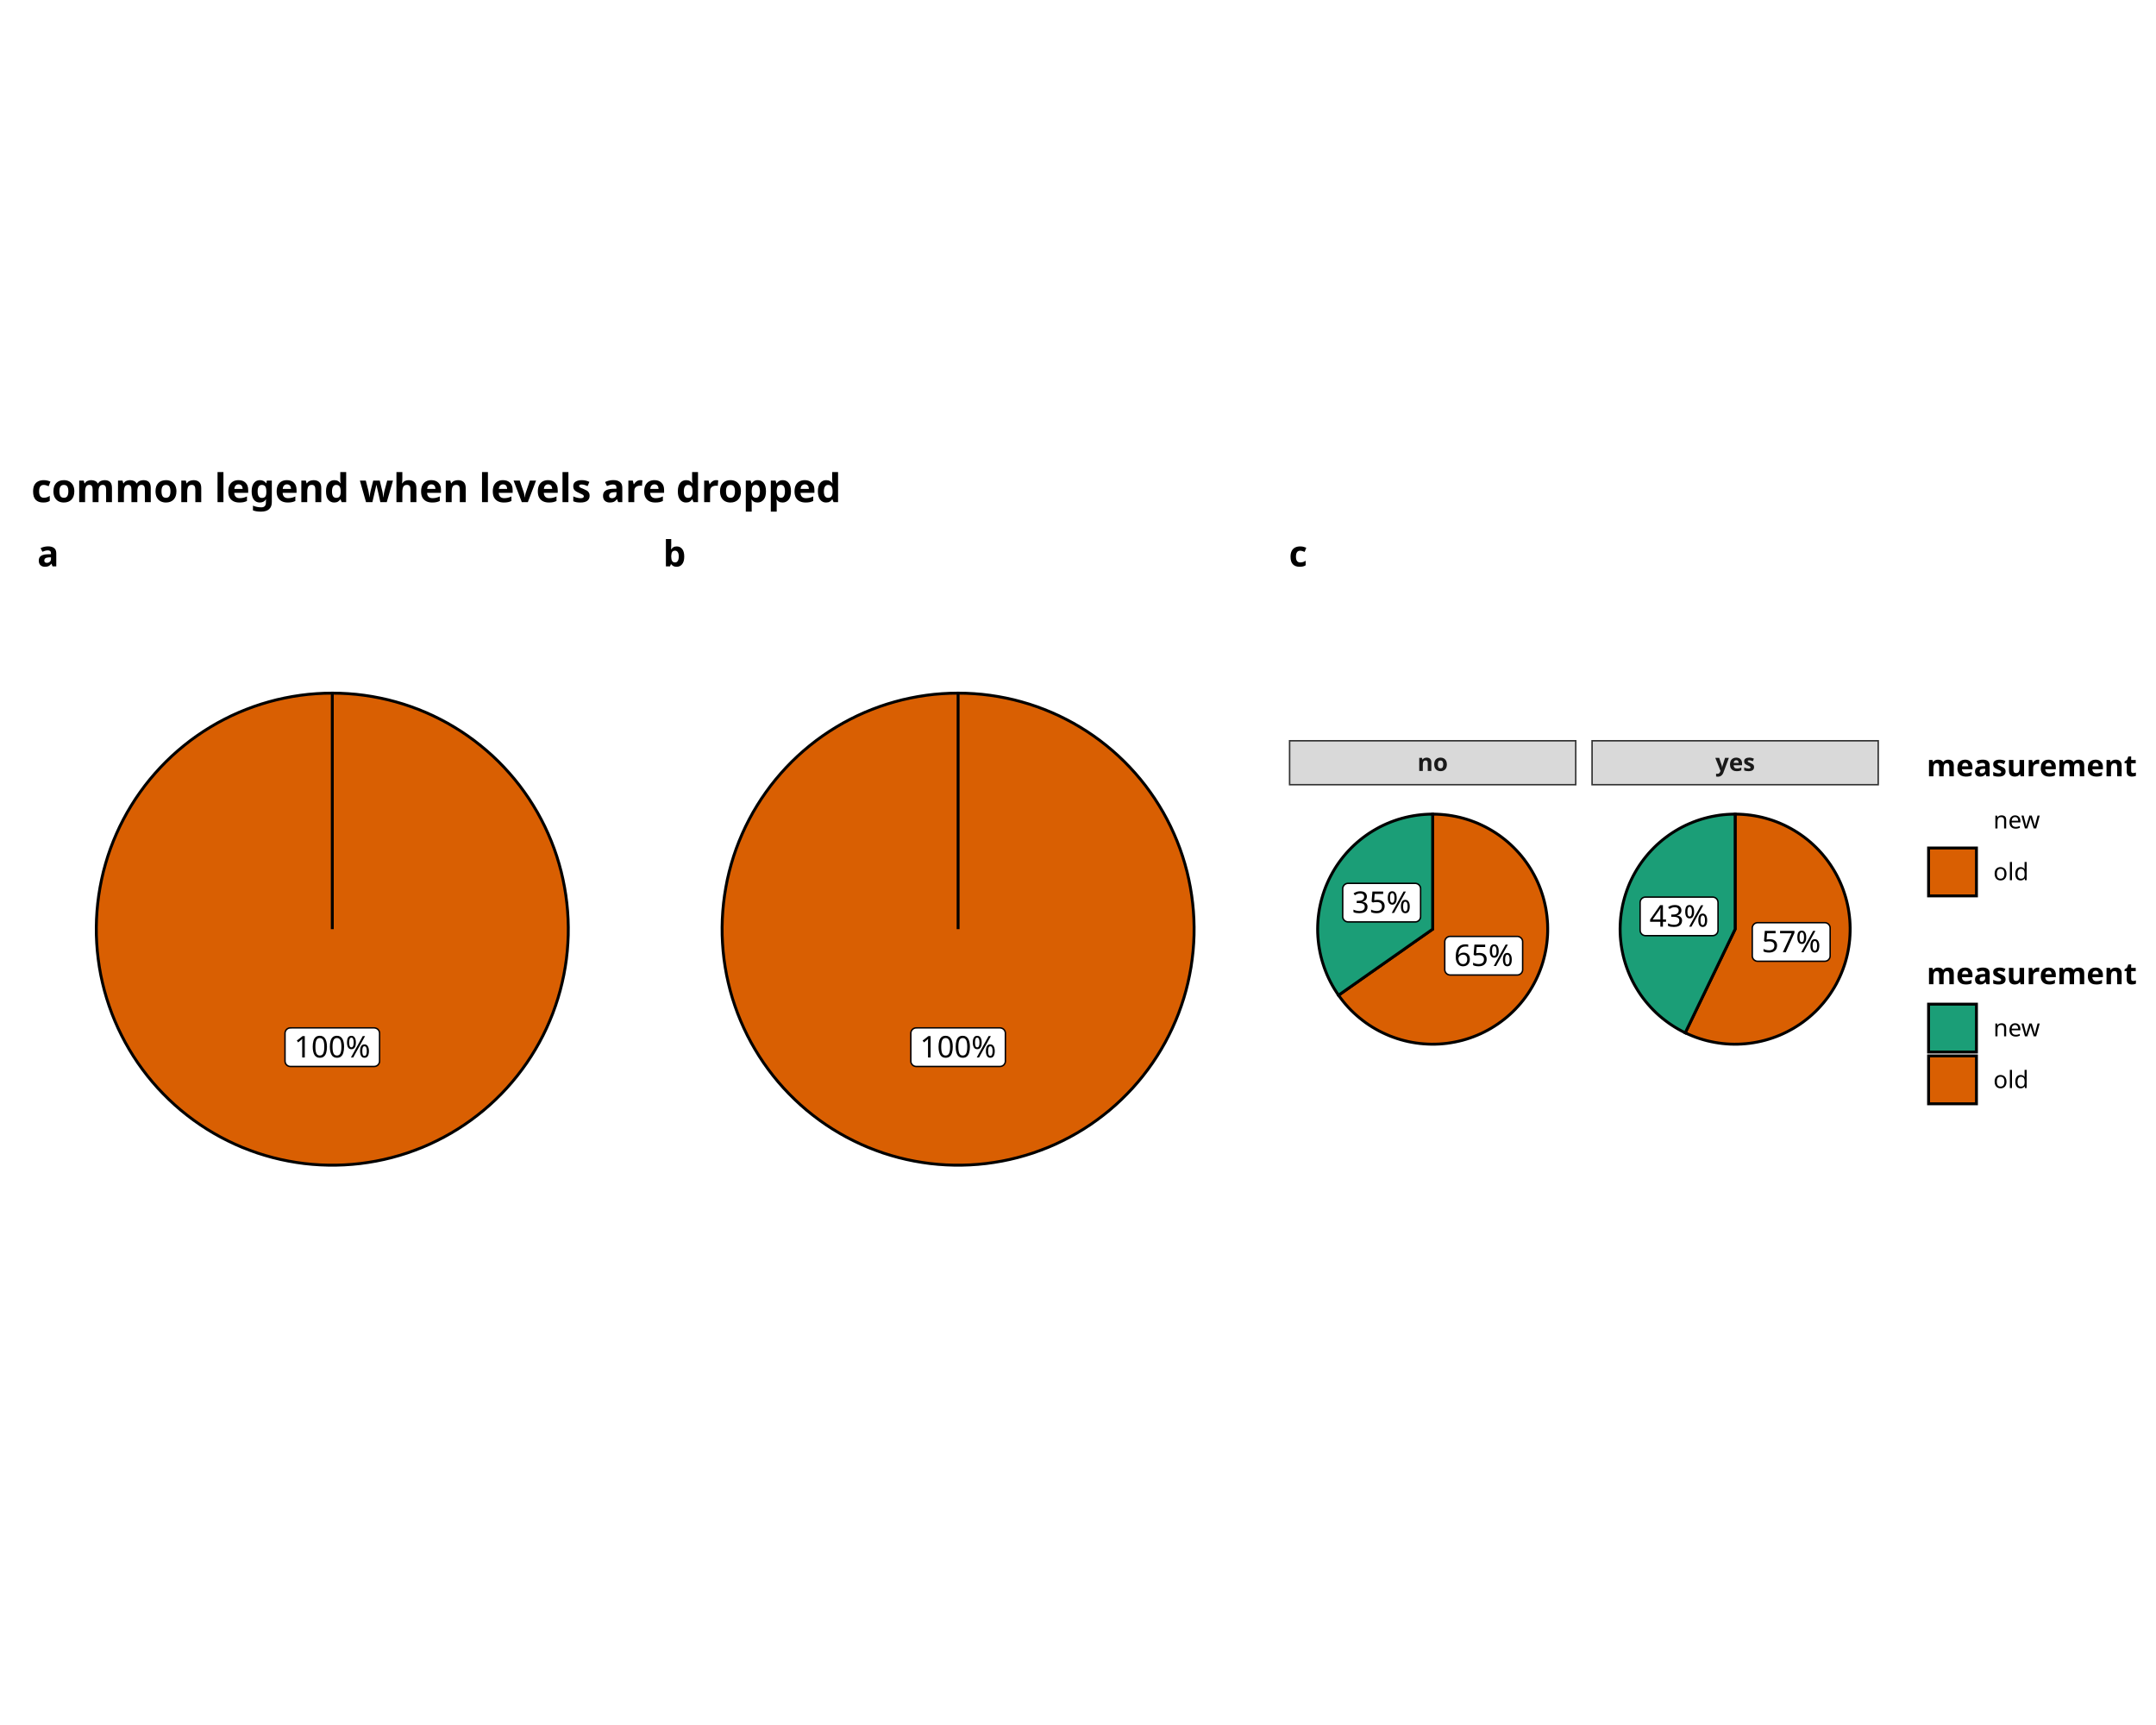
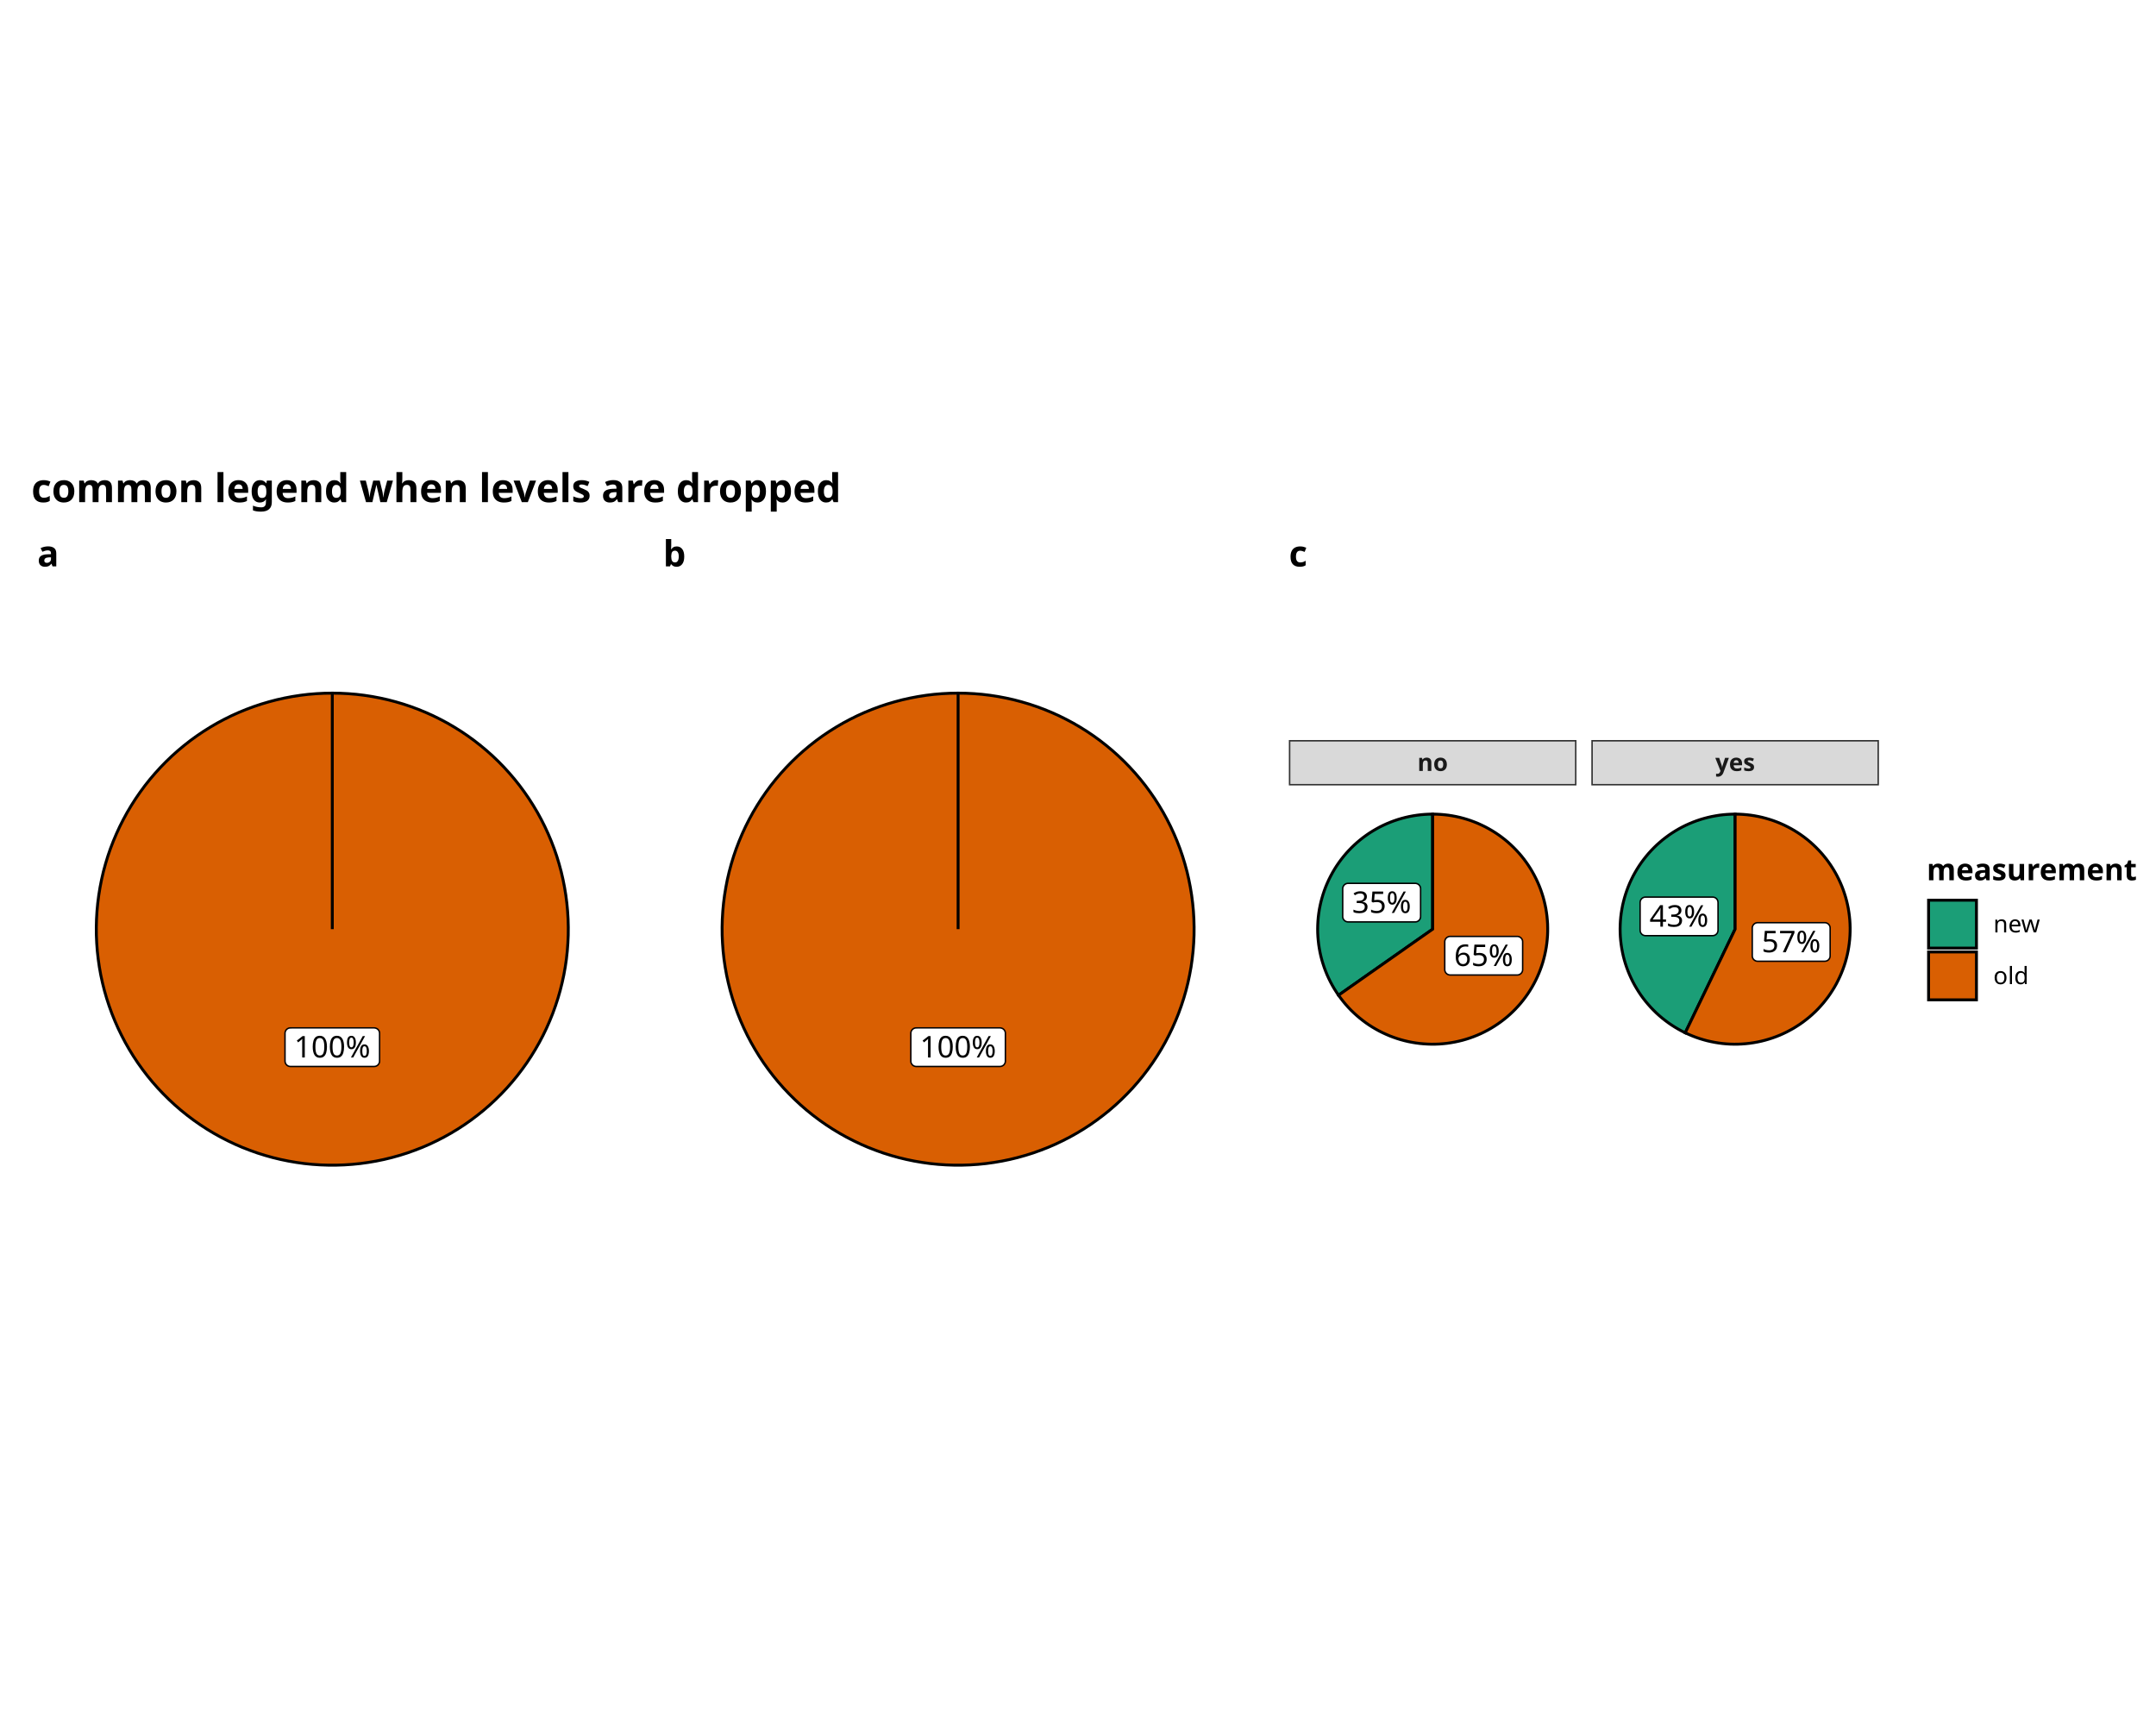
<svg xmlns="http://www.w3.org/2000/svg" class="svglite" data-engine-version="2.0" width="720.00pt" height="576.00pt" viewBox="0 0 720.00 576.00">
  <defs>
    <style type="text/css">
    .svglite line, .svglite polyline, .svglite polygon, .svglite path, .svglite rect, .svglite circle {
      fill: none;
      stroke: #000000;
      stroke-linecap: round;
      stroke-linejoin: round;
      stroke-miterlimit: 10.00;
    }
  </style>
  </defs>
  <rect width="100%" height="100%" style="stroke: none; fill: #FFFFFF;" />
  <defs>
    <clipPath id="cpMC4wMHw3MjAuMDB8MC4wMHw1NzYuMDA=">
      <rect x="0.00" y="0.00" width="720.00" height="576.00" />
    </clipPath>
  </defs>
  <g clip-path="url(#cpMC4wMHw3MjAuMDB8MC4wMHw1NzYuMDA=)">
</g>
  <defs>
    <clipPath id="cpMC4wMHw3MjAuMDB8MTUzLjExfDQyMi44OQ==">
      <rect x="0" y="153.11" width="720.00" height="269.78" />
    </clipPath>
  </defs>
  <g clip-path="url(#cpMC4wMHw3MjAuMDB8MTUzLjExfDQyMi44OQ==)">
    <rect x="0" y="153.11" width="720.00" height="269.78" style="stroke-width: 1.07; stroke: #FFFFFF; fill: #FFFFFF;" />
  </g>
  <g clip-path="url(#cpMC4wMHw3MjAuMDB8MC4wMHw1NzYuMDA=)">
</g>
  <defs>
    <clipPath id="cpMTIuNDV8NjI3LjQ3fDIxMS43NHw0MDguNzg=">
      <rect x="12.45" y="211.74" width="615.01" height="197.03" />
    </clipPath>
  </defs>
  <g clip-path="url(#cpMTIuNDV8NjI3LjQ3fDIxMS43NHw0MDguNzg=)">
</g>
  <g clip-path="url(#cpMC4wMHw3MjAuMDB8MC4wMHw1NzYuMDA=)">
</g>
  <defs>
    <clipPath id="cpNS40OHwyMTQuNDd8MTc1Ljg5fDQxNy40MQ==">
      <rect x="5.48" y="175.89" width="208.99" height="241.52" />
    </clipPath>
  </defs>
  <g clip-path="url(#cpNS40OHwyMTQuNDd8MTc1Ljg5fDQxNy40MQ==)">
    <rect x="5.48" y="175.89" width="208.99" height="241.52" style="stroke-width: 0.97; stroke: #FFFFFF; fill: #FFFFFF;" />
  </g>
  <g clip-path="url(#cpMC4wMHw3MjAuMDB8MC4wMHw1NzYuMDA=)">
</g>
  <defs>
    <clipPath id="cpMjE0LjQ3fDQyMy40NnwxNzUuODl8NDE3LjQx">
      <rect x="214.47" y="175.89" width="208.99" height="241.52" />
    </clipPath>
  </defs>
  <g clip-path="url(#cpMjE0LjQ3fDQyMy40NnwxNzUuODl8NDE3LjQx)">
    <rect x="214.47" y="175.89" width="208.99" height="241.52" style="stroke-width: 0.97; stroke: #FFFFFF; fill: #FFFFFF;" />
  </g>
  <g clip-path="url(#cpMC4wMHw3MjAuMDB8MC4wMHw1NzYuMDA=)">
</g>
  <defs>
    <clipPath id="cpNDIzLjQ2fDcxNC41MnwxNzUuODl8NDE3LjQx">
      <rect x="423.46" y="175.89" width="291.06" height="241.52" />
    </clipPath>
  </defs>
  <g clip-path="url(#cpNDIzLjQ2fDcxNC41MnwxNzUuODl8NDE3LjQx)">
    <rect x="423.46" y="175.89" width="291.06" height="241.52" style="stroke-width: 0.97; stroke: #FFFFFF; fill: #FFFFFF;" />
  </g>
  <g clip-path="url(#cpMC4wMHw3MjAuMDB8MC4wMHw1NzYuMDA=)">
</g>
  <defs>
    <clipPath id="cpMTIuNDV8MjA5LjQ5fDIxMS43NHw0MDguNzg=">
      <rect x="12.45" y="211.74" width="197.03" height="197.03" />
    </clipPath>
  </defs>
  <g clip-path="url(#cpMTIuNDV8MjA5LjQ5fDIxMS43NHw0MDguNzg=)">
    <rect x="12.45" y="211.74" width="197.03" height="197.03" style="stroke-width: 0.97; stroke: none; fill: #FFFFFF;" />
+     <polygon points="110.97,310.26 110.97,307.54 110.97,304.82 110.97,302.11 110.97,299.39 110.97,296.67 110.97,293.95 110.97,291.24 110.97,288.52 110.97,285.80 110.97,283.08 110.97,280.36 110.97,277.65 110.97,274.93 110.97,272.21 110.97,269.49 110.97,266.78 110.97,264.06 110.97,261.34 110.97,258.62 110.97,255.90 110.97,253.19 110.97,250.47 110.97,247.75 110.97,245.03 110.97,242.32 110.97,239.60 110.97,236.88 110.97,234.16 110.97,231.45 110.97,231.45 110.97,234.16 110.97,236.88 110.97,239.60 110.97,242.32 110.97,245.03 110.97,247.75 110.97,250.47 110.97,253.19 110.97,255.90 110.97,258.62 110.97,261.34 110.97,264.06 110.97,266.78 110.97,269.49 110.97,272.21 110.97,274.93 110.97,277.65 110.97,280.36 110.97,283.08 110.97,285.80 110.97,288.52 110.97,291.24 110.97,293.95 110.97,296.67 110.97,299.39 110.97,302.11 110.97,304.82 110.97,307.54 110.97,310.26 " style="stroke-width: 0.97; stroke-linecap: butt; stroke-linejoin: miter; fill: #1B9E77;" />
    <polygon points="110.97,310.26 110.97,307.54 110.97,304.82 110.97,302.11 110.97,299.39 110.97,296.67 110.97,293.95 110.97,291.24 110.97,288.52 110.97,285.80 110.97,283.08 110.97,280.36 110.97,277.65 110.97,274.93 110.97,272.21 110.97,269.49 110.97,266.78 110.97,264.06 110.97,261.34 110.97,258.62 110.97,255.90 110.97,253.19 110.97,250.47 110.97,247.75 110.97,245.03 110.97,242.32 110.97,239.60 110.97,236.88 110.97,234.16 110.97,231.45 108.29,231.49 105.62,231.63 102.95,231.85 100.30,232.17 97.65,232.58 95.02,233.08 92.41,233.66 89.82,234.34 87.25,235.10 84.71,235.95 82.21,236.88 79.73,237.90 77.29,239.00 74.89,240.19 72.53,241.45 70.22,242.80 67.95,244.22 65.73,245.72 63.57,247.29 61.46,248.94 59.40,250.66 57.41,252.44 55.48,254.29 53.61,256.21 51.81,258.19 50.07,260.23 48.41,262.32 46.82,264.48 45.30,266.68 43.86,268.94 42.49,271.24 41.21,273.59 40.00,275.98 38.88,278.41 37.84,280.87 36.88,283.37 36.01,285.90 35.23,288.46 34.53,291.05 33.93,293.65 33.41,296.28 32.98,298.92 32.64,301.58 32.39,304.24 32.23,306.91 32.16,309.59 32.18,312.27 32.30,314.94 32.50,317.61 32.80,320.27 33.18,322.92 33.65,325.55 34.22,328.17 34.87,330.77 35.61,333.34 36.44,335.88 37.35,338.40 38.35,340.88 39.43,343.33 40.60,345.74 41.84,348.11 43.17,350.44 44.57,352.72 46.05,354.95 47.60,357.12 49.23,359.25 50.93,361.32 52.70,363.33 54.54,365.27 56.44,367.16 58.40,368.98 60.42,370.73 62.51,372.41 64.64,374.02 66.84,375.56 69.08,377.02 71.37,378.40 73.71,379.71 76.09,380.93 78.51,382.08 80.96,383.14 83.46,384.11 85.98,385.01 88.53,385.81 91.11,386.53 93.71,387.16 96.33,387.70 98.97,388.15 101.62,388.52 104.29,388.79 106.96,388.97 109.63,389.06 112.31,389.06 114.98,388.97 117.65,388.79 120.32,388.52 122.97,388.15 125.61,387.70 128.23,387.16 130.83,386.53 133.41,385.81 135.96,385.01 138.48,384.11 140.98,383.14 143.43,382.08 145.85,380.93 148.23,379.71 150.57,378.40 152.86,377.02 155.10,375.56 157.30,374.02 159.43,372.41 161.52,370.73 163.54,368.98 165.50,367.16 167.41,365.27 169.24,363.33 171.01,361.32 172.71,359.25 174.34,357.12 175.89,354.95 177.37,352.72 178.77,350.44 180.10,348.11 181.35,345.74 182.51,343.33 183.59,340.88 184.59,338.40 185.50,335.88 186.33,333.34 187.07,330.77 187.72,328.17 188.29,325.55 188.76,322.92 189.15,320.27 189.44,317.61 189.64,314.94 189.76,312.27 189.78,309.59 189.71,306.91 189.55,304.24 189.30,301.58 188.96,298.92 188.53,296.28 188.01,293.65 187.41,291.05 186.71,288.46 185.93,285.90 185.06,283.37 184.10,280.87 183.06,278.41 181.94,275.98 180.73,273.59 179.45,271.24 178.08,268.94 176.64,266.68 175.12,264.48 173.53,262.32 171.87,260.23 170.13,258.19 168.33,256.21 166.46,254.29 164.53,252.44 162.54,250.66 160.48,248.94 158.37,247.29 156.21,245.72 153.99,244.22 151.72,242.80 149.41,241.45 147.05,240.19 144.65,239.00 142.21,237.90 139.73,236.88 137.23,235.95 134.69,235.10 132.12,234.34 129.53,233.66 126.92,233.08 124.29,232.58 121.64,232.17 118.99,231.85 116.32,231.63 113.65,231.49 110.97,231.45 110.97,234.16 110.97,236.88 110.97,239.60 110.97,242.32 110.97,245.03 110.97,247.75 110.97,250.47 110.97,253.19 110.97,255.90 110.97,258.62 110.97,261.34 110.97,264.06 110.97,266.78 110.97,269.49 110.97,272.21 110.97,274.93 110.97,277.65 110.97,280.36 110.97,283.08 110.97,285.80 110.97,288.52 110.97,291.24 110.97,293.95 110.97,296.67 110.97,299.39 110.97,302.11 110.97,304.82 110.97,307.54 110.97,310.26 " style="stroke-width: 0.97; stroke-linecap: butt; stroke-linejoin: miter; fill: #D95F02;" />
    <polygon points="96.98,356.11 124.96,356.11 124.89,356.11 125.18,356.09 125.46,356.04 125.73,355.93 125.98,355.79 126.21,355.61 126.40,355.39 126.55,355.14 126.67,354.88 126.74,354.60 126.76,354.31 126.76,354.31 126.76,345.02 126.76,345.02 126.74,344.74 126.67,344.45 126.55,344.19 126.40,343.94 126.21,343.73 125.98,343.54 125.73,343.40 125.46,343.30 125.18,343.24 124.96,343.22 96.98,343.22 97.20,343.24 96.91,343.23 96.62,343.26 96.34,343.34 96.08,343.47 95.84,343.63 95.63,343.83 95.46,344.06 95.33,344.32 95.23,344.59 95.19,344.88 95.18,345.02 95.18,354.31 95.19,354.16 95.19,354.45 95.23,354.74 95.33,355.01 95.46,355.27 95.63,355.50 95.84,355.70 96.08,355.87 96.34,355.99 96.62,356.07 96.91,356.11 " style="stroke-width: 0.48; fill: #FFFFFF;" />
    <text x="110.97" y="353.11" text-anchor="middle" style="font-size: 10.00px; font-family: sans;" textLength="25.58px" lengthAdjust="spacingAndGlyphs">100%</text>
  </g>
  <g clip-path="url(#cpMC4wMHw3MjAuMDB8MC4wMHw1NzYuMDA=)">
    <text x="12.45" y="189.13" style="font-size: 12.00px; font-weight: bold; font-family: sans;" textLength="6.67px" lengthAdjust="spacingAndGlyphs">a</text>
  </g>
  <defs>
    <clipPath id="cpMjIxLjQ0fDQxOC40OHwyMTEuNzR8NDA4Ljc4">
      <rect x="221.44" y="211.74" width="197.03" height="197.03" />
    </clipPath>
  </defs>
  <g clip-path="url(#cpMjIxLjQ0fDQxOC40OHwyMTEuNzR8NDA4Ljc4)">
    <rect x="221.44" y="211.74" width="197.03" height="197.03" style="stroke-width: 0.97; stroke: none; fill: #FFFFFF;" />
+     <polygon points="319.96,310.26 319.96,307.54 319.96,304.82 319.96,302.11 319.96,299.39 319.96,296.67 319.96,293.95 319.96,291.24 319.96,288.52 319.96,285.80 319.96,283.08 319.96,280.36 319.96,277.65 319.96,274.93 319.96,272.21 319.96,269.49 319.96,266.78 319.96,264.06 319.96,261.34 319.96,258.62 319.96,255.90 319.96,253.19 319.96,250.47 319.96,247.75 319.96,245.03 319.96,242.32 319.96,239.60 319.96,236.88 319.96,234.16 319.96,231.45 319.96,231.45 319.96,234.16 319.96,236.88 319.96,239.60 319.96,242.32 319.96,245.03 319.96,247.75 319.96,250.47 319.96,253.19 319.96,255.90 319.96,258.62 319.96,261.34 319.96,264.06 319.96,266.78 319.96,269.49 319.96,272.21 319.96,274.93 319.96,277.65 319.96,280.36 319.96,283.08 319.96,285.80 319.96,288.52 319.96,291.24 319.96,293.95 319.96,296.67 319.96,299.39 319.96,302.11 319.96,304.82 319.96,307.54 319.96,310.26 " style="stroke-width: 0.97; stroke-linecap: butt; stroke-linejoin: miter; fill: #1B9E77;" />
    <polygon points="319.96,310.26 319.96,307.54 319.96,304.82 319.96,302.11 319.96,299.39 319.96,296.67 319.96,293.95 319.96,291.24 319.96,288.52 319.96,285.80 319.96,283.08 319.96,280.36 319.96,277.65 319.96,274.93 319.96,272.21 319.96,269.49 319.96,266.78 319.96,264.06 319.96,261.34 319.96,258.62 319.96,255.90 319.96,253.19 319.96,250.47 319.96,247.75 319.96,245.03 319.96,242.32 319.96,239.60 319.96,236.88 319.96,234.16 319.96,231.45 317.28,231.49 314.61,231.63 311.94,231.85 309.29,232.17 306.64,232.58 304.01,233.08 301.40,233.66 298.81,234.34 296.24,235.10 293.70,235.95 291.20,236.88 288.72,237.90 286.28,239.00 283.88,240.19 281.52,241.45 279.21,242.80 276.94,244.22 274.72,245.72 272.56,247.29 270.45,248.94 268.39,250.66 266.40,252.44 264.47,254.29 262.60,256.21 260.80,258.19 259.06,260.23 257.40,262.32 255.81,264.48 254.29,266.68 252.85,268.94 251.48,271.24 250.20,273.59 248.99,275.98 247.87,278.41 246.83,280.87 245.87,283.37 245.00,285.90 244.22,288.46 243.52,291.05 242.91,293.65 242.40,296.28 241.97,298.92 241.63,301.58 241.38,304.24 241.22,306.91 241.15,309.59 241.17,312.27 241.29,314.94 241.49,317.61 241.78,320.27 242.17,322.92 242.64,325.55 243.21,328.17 243.86,330.77 244.60,333.34 245.43,335.88 246.34,338.40 247.34,340.88 248.42,343.33 249.58,345.74 250.83,348.11 252.16,350.44 253.56,352.72 255.04,354.95 256.59,357.12 258.22,359.25 259.92,361.32 261.69,363.33 263.52,365.27 265.43,367.16 267.39,368.98 269.41,370.73 271.50,372.41 273.63,374.02 275.83,375.56 278.07,377.02 280.36,378.40 282.70,379.71 285.08,380.93 287.50,382.08 289.95,383.14 292.45,384.11 294.97,385.01 297.52,385.81 300.10,386.53 302.70,387.16 305.32,387.70 307.96,388.15 310.61,388.52 313.28,388.79 315.95,388.97 318.62,389.06 321.30,389.06 323.97,388.97 326.64,388.79 329.31,388.52 331.96,388.15 334.60,387.70 337.22,387.16 339.82,386.53 342.40,385.81 344.95,385.01 347.47,384.11 349.97,383.14 352.42,382.08 354.84,380.93 357.22,379.71 359.56,378.40 361.85,377.02 364.09,375.56 366.28,374.02 368.42,372.41 370.51,370.73 372.53,368.98 374.49,367.16 376.39,365.27 378.23,363.33 380.00,361.32 381.70,359.25 383.33,357.12 384.88,354.95 386.36,352.72 387.76,350.44 389.09,348.11 390.33,345.74 391.50,343.33 392.58,340.88 393.58,338.40 394.49,335.88 395.32,333.34 396.06,330.77 396.71,328.17 397.27,325.55 397.75,322.92 398.13,320.27 398.43,317.61 398.63,314.94 398.75,312.27 398.77,309.59 398.70,306.91 398.54,304.24 398.29,301.58 397.95,298.92 397.52,296.28 397.00,293.65 396.40,291.05 395.70,288.46 394.92,285.90 394.05,283.37 393.09,280.87 392.05,278.41 390.93,275.98 389.72,273.59 388.44,271.24 387.07,268.94 385.63,266.68 384.11,264.48 382.52,262.32 380.86,260.23 379.12,258.19 377.32,256.21 375.45,254.29 373.52,252.44 371.53,250.66 369.47,248.94 367.36,247.29 365.20,245.72 362.98,244.22 360.71,242.80 358.40,241.45 356.04,240.19 353.64,239.00 351.20,237.90 348.72,236.88 346.22,235.95 343.68,235.10 341.11,234.34 338.52,233.66 335.91,233.08 333.28,232.58 330.63,232.17 327.98,231.85 325.31,231.63 322.64,231.49 319.96,231.45 319.96,234.16 319.96,236.88 319.96,239.60 319.96,242.32 319.96,245.03 319.96,247.75 319.96,250.47 319.96,253.19 319.96,255.90 319.96,258.62 319.96,261.34 319.96,264.06 319.96,266.78 319.96,269.49 319.96,272.21 319.96,274.93 319.96,277.65 319.96,280.36 319.96,283.08 319.96,285.80 319.96,288.52 319.96,291.24 319.96,293.95 319.96,296.67 319.96,299.39 319.96,302.11 319.96,304.82 319.96,307.54 319.96,310.26 " style="stroke-width: 0.97; stroke-linecap: butt; stroke-linejoin: miter; fill: #D95F02;" />
    <polygon points="305.97,356.11 333.95,356.11 333.88,356.11 334.17,356.09 334.45,356.04 334.72,355.93 334.97,355.79 335.20,355.61 335.39,355.39 335.54,355.14 335.66,354.88 335.73,354.60 335.75,354.31 335.75,354.31 335.75,345.02 335.75,345.02 335.73,344.74 335.66,344.45 335.54,344.19 335.39,343.94 335.20,343.73 334.97,343.54 334.72,343.40 334.45,343.30 334.17,343.24 333.95,343.22 305.97,343.22 306.19,343.24 305.90,343.23 305.61,343.26 305.33,343.34 305.07,343.47 304.83,343.63 304.62,343.83 304.45,344.06 304.31,344.32 304.22,344.59 304.18,344.88 304.17,345.02 304.17,354.31 304.18,354.16 304.18,354.45 304.22,354.74 304.31,355.01 304.45,355.27 304.62,355.50 304.83,355.70 305.07,355.87 305.33,355.99 305.61,356.07 305.90,356.11 " style="stroke-width: 0.48; fill: #FFFFFF;" />
    <text x="319.96" y="353.11" text-anchor="middle" style="font-size: 10.00px; font-family: sans;" textLength="25.58px" lengthAdjust="spacingAndGlyphs">100%</text>
  </g>
  <g clip-path="url(#cpMC4wMHw3MjAuMDB8MC4wMHw1NzYuMDA=)">
    <text x="221.44" y="189.13" style="font-size: 12.00px; font-weight: bold; font-family: sans;" textLength="6.67px" lengthAdjust="spacingAndGlyphs">b</text>
  </g>
  <defs>
    <clipPath id="cpNDMwLjQzfDUyNi40NnwyNjIuMjV8MzU4LjI3">
      <rect x="430.43" y="262.25" width="96.03" height="96.03" />
    </clipPath>
  </defs>
  <g clip-path="url(#cpNDMwLjQzfDUyNi40NnwyNjIuMjV8MzU4LjI3)">
    <rect x="430.43" y="262.25" width="96.03" height="96.03" style="stroke-width: 0.97; stroke: none; fill: #FFFFFF;" />
+     <polygon points="478.44,310.26 478.44,308.93 478.44,307.61 478.44,306.29 478.44,304.96 478.44,303.64 478.44,302.31 478.44,300.99 478.44,299.66 478.44,298.34 478.44,297.01 478.44,295.69 478.44,294.37 478.44,293.04 478.44,291.72 478.44,290.39 478.44,289.07 478.44,287.74 478.44,286.42 478.44,285.09 478.44,283.77 478.44,282.44 478.44,281.12 478.44,279.80 478.44,278.47 478.44,277.15 478.44,275.82 478.44,274.50 478.44,273.17 478.44,271.85 477.14,271.87 475.83,271.94 474.52,272.05 473.22,272.21 471.93,272.41 470.64,272.65 469.36,272.94 468.10,273.27 466.84,273.64 465.60,274.06 464.37,274.52 463.16,275.02 461.97,275.56 460.79,276.14 459.64,276.77 458.51,277.43 457.40,278.12 456.32,278.86 455.26,279.63 454.23,280.44 453.23,281.28 452.26,282.16 451.31,283.07 450.40,284.01 449.52,284.98 448.68,285.98 447.87,287.01 447.09,288.07 446.35,289.15 445.65,290.26 444.99,291.39 444.37,292.54 443.78,293.71 443.24,294.90 442.73,296.11 442.27,297.34 441.85,298.58 441.48,299.83 441.14,301.10 440.85,302.38 440.60,303.66 440.40,304.96 440.24,306.26 440.13,307.56 440.06,308.87 440.03,310.18 440.05,311.49 440.12,312.80 440.23,314.10 440.38,315.40 440.58,316.70 440.82,317.99 441.10,319.26 441.43,320.53 441.81,321.79 442.22,323.03 442.68,324.26 443.17,325.47 443.71,326.66 444.29,327.84 444.91,328.99 445.57,330.13 446.27,331.23 447.00,332.32 448.09,331.56 449.17,330.80 450.25,330.04 451.34,329.28 452.42,328.52 453.51,327.76 454.59,326.99 455.68,326.23 456.76,325.47 457.84,324.71 458.93,323.95 460.01,323.19 461.10,322.43 462.18,321.67 463.27,320.91 464.35,320.15 465.43,319.39 466.52,318.63 467.60,317.87 468.69,317.11 469.77,316.34 470.85,315.58 471.94,314.82 473.02,314.06 474.11,313.30 475.19,312.54 476.28,311.78 477.36,311.02 478.44,310.26 " style="stroke-width: 0.97; stroke-linecap: butt; stroke-linejoin: miter; fill: #1B9E77;" />
    <polygon points="478.44,310.26 477.36,311.02 476.28,311.78 475.19,312.54 474.11,313.30 473.02,314.06 471.94,314.82 470.85,315.58 469.77,316.34 468.69,317.11 467.60,317.87 466.52,318.63 465.43,319.39 464.35,320.15 463.27,320.91 462.18,321.67 461.10,322.43 460.01,323.19 458.93,323.95 457.84,324.71 456.76,325.47 455.68,326.23 454.59,326.99 453.51,327.76 452.42,328.52 451.34,329.28 450.25,330.04 449.17,330.80 448.09,331.56 447.00,332.32 447.77,333.37 448.57,334.40 449.40,335.40 450.27,336.37 451.17,337.31 452.10,338.21 453.07,339.09 454.06,339.93 455.08,340.74 456.12,341.52 457.20,342.26 458.29,342.96 459.41,343.62 460.55,344.25 461.71,344.83 462.90,345.38 464.09,345.89 465.31,346.35 466.54,346.78 467.78,347.16 469.04,347.50 470.31,347.80 471.58,348.05 472.87,348.26 474.16,348.43 475.46,348.55 476.76,348.63 478.06,348.67 479.36,348.66 480.66,348.61 481.96,348.51 483.25,348.37 484.54,348.18 485.82,347.95 487.09,347.68 488.36,347.37 489.61,347.01 490.85,346.61 492.07,346.17 493.28,345.69 494.47,345.17 495.65,344.60 496.80,344.00 497.93,343.36 499.04,342.68 500.13,341.96 501.19,341.21 502.23,340.42 503.24,339.60 504.22,338.74 505.17,337.85 506.09,336.93 506.97,335.98 507.83,335.00 508.65,333.99 509.44,332.95 510.19,331.89 510.90,330.80 511.58,329.69 512.22,328.55 512.82,327.40 513.38,326.22 513.90,325.03 514.38,323.82 514.82,322.60 515.22,321.36 515.57,320.10 515.88,318.84 516.15,317.57 516.38,316.29 516.56,315.00 516.70,313.70 516.80,312.40 516.85,311.10 516.85,309.80 516.82,308.50 516.73,307.20 516.61,305.91 516.44,304.62 516.23,303.33 515.97,302.06 515.67,300.79 515.33,299.53 514.94,298.29 514.52,297.06 514.05,295.85 513.54,294.65 512.99,293.47 512.40,292.31 511.77,291.17 511.11,290.05 510.40,288.95 509.66,287.88 508.89,286.84 508.08,285.82 507.23,284.83 506.35,283.87 505.44,282.94 504.50,282.04 503.53,281.17 502.53,280.34 501.50,279.54 500.45,278.78 499.37,278.05 498.27,277.36 497.14,276.71 495.99,276.09 494.82,275.52 493.64,274.98 492.43,274.49 491.21,274.03 489.98,273.62 488.73,273.25 487.47,272.92 486.20,272.64 484.92,272.40 483.64,272.20 482.34,272.05 481.05,271.94 479.75,271.87 478.44,271.85 478.44,273.17 478.44,274.50 478.44,275.82 478.44,277.15 478.44,278.47 478.44,279.80 478.44,281.12 478.44,282.44 478.44,283.77 478.44,285.09 478.44,286.42 478.44,287.74 478.44,289.07 478.44,290.39 478.44,291.72 478.44,293.04 478.44,294.37 478.44,295.69 478.44,297.01 478.44,298.34 478.44,299.66 478.44,300.99 478.44,302.31 478.44,303.64 478.44,304.96 478.44,306.29 478.44,307.61 478.44,308.93 478.44,310.26 " style="stroke-width: 0.97; stroke-linecap: butt; stroke-linejoin: miter; fill: #D95F02;" />
-     <polygon points="478.44,310.26 478.44,308.93 478.44,307.61 478.44,306.29 478.44,304.96 478.44,303.64 478.44,302.31 478.44,300.99 478.44,299.66 478.44,298.34 478.44,297.01 478.44,295.69 478.44,294.37 478.44,293.04 478.44,291.72 478.44,290.39 478.44,289.07 478.44,287.74 478.44,286.42 478.44,285.09 478.44,283.77 478.44,282.44 478.44,281.12 478.44,279.80 478.44,278.47 478.44,277.15 478.44,275.82 478.44,274.50 478.44,273.17 478.44,271.85 477.14,271.87 475.83,271.94 474.52,272.05 473.22,272.21 471.93,272.41 470.64,272.65 469.36,272.94 468.10,273.27 466.84,273.64 465.60,274.06 464.37,274.52 463.16,275.02 461.97,275.56 460.79,276.14 459.64,276.77 458.51,277.43 457.40,278.12 456.32,278.86 455.26,279.63 454.23,280.44 453.23,281.28 452.26,282.16 451.31,283.07 450.40,284.01 449.52,284.98 448.68,285.98 447.87,287.01 447.09,288.07 446.35,289.15 445.65,290.26 444.99,291.39 444.37,292.54 443.78,293.71 443.24,294.90 442.73,296.11 442.27,297.34 441.85,298.58 441.48,299.83 441.14,301.10 440.85,302.38 440.60,303.66 440.40,304.96 440.24,306.26 440.13,307.56 440.06,308.87 440.03,310.18 440.05,311.49 440.12,312.80 440.23,314.10 440.38,315.40 440.58,316.70 440.82,317.99 441.10,319.26 441.43,320.53 441.81,321.79 442.22,323.03 442.68,324.26 443.17,325.47 443.71,326.66 444.29,327.84 444.91,328.99 445.57,330.13 446.27,331.23 447.00,332.32 448.09,331.56 449.17,330.80 450.25,330.04 451.34,329.28 452.42,328.52 453.51,327.76 454.59,326.99 455.68,326.23 456.76,325.47 457.84,324.71 458.93,323.95 460.01,323.19 461.10,322.43 462.18,321.67 463.27,320.91 464.35,320.15 465.43,319.39 466.52,318.63 467.60,317.87 468.69,317.11 469.77,316.34 470.85,315.58 471.94,314.82 473.02,314.06 474.11,313.30 475.19,312.54 476.28,311.78 477.36,311.02 478.44,310.26 " style="stroke-width: 0.97; stroke-linecap: butt; stroke-linejoin: miter; fill: #1B9E77;" />
+     <polygon points="450.20,307.84 472.61,307.84 472.54,307.84 472.83,307.83 473.11,307.77 473.39,307.67 473.64,307.52 473.86,307.34 474.05,307.12 474.21,306.88 474.32,306.61 474.39,306.33 474.41,306.04 474.41,306.04 474.41,296.76 474.41,296.76 474.39,296.47 474.32,296.19 474.21,295.92 474.05,295.68 473.86,295.46 473.64,295.28 473.39,295.13 473.11,295.03 472.83,294.97 472.61,294.96 450.20,294.96 450.41,294.97 450.13,294.96 449.84,294.99 449.56,295.07 449.30,295.20 449.06,295.36 448.85,295.56 448.68,295.80 448.54,296.05 448.45,296.33 448.40,296.61 448.40,296.76 448.40,306.04 448.40,305.90 448.40,306.18 448.45,306.47 448.54,306.75 448.68,307.00 448.85,307.23 449.06,307.43 449.30,307.60 449.56,307.72 449.84,307.80 450.13,307.84 " style="stroke-width: 0.48; fill: #FFFFFF;" />
+     <text x="461.41" y="304.84" text-anchor="middle" style="font-size: 10.00px; font-family: sans;" textLength="20.02px" lengthAdjust="spacingAndGlyphs">35%</text>
    <polygon points="484.28,325.56 506.69,325.56 506.62,325.56 506.91,325.55 507.19,325.49 507.46,325.39 507.71,325.24 507.94,325.06 508.13,324.84 508.29,324.60 508.40,324.33 508.47,324.05 508.49,323.76 508.49,323.76 508.49,314.48 508.49,314.48 508.47,314.19 508.40,313.91 508.29,313.64 508.13,313.40 507.94,313.18 507.71,313.00 507.46,312.85 507.19,312.75 506.91,312.69 506.69,312.68 484.28,312.68 484.49,312.69 484.20,312.68 483.92,312.71 483.64,312.80 483.38,312.92 483.14,313.08 482.93,313.28 482.75,313.52 482.62,313.77 482.53,314.05 482.48,314.33 482.48,314.48 482.48,323.76 482.48,323.62 482.48,323.91 482.53,324.19 482.62,324.47 482.75,324.72 482.93,324.95 483.14,325.15 483.38,325.32 483.64,325.44 483.92,325.52 484.20,325.56 " style="stroke-width: 0.48; fill: #FFFFFF;" />
    <text x="495.48" y="322.56" text-anchor="middle" style="font-size: 10.00px; font-family: sans;" textLength="20.02px" lengthAdjust="spacingAndGlyphs">65%</text>
-     <polygon points="450.20,307.84 472.61,307.84 472.54,307.84 472.83,307.83 473.11,307.77 473.39,307.67 473.64,307.52 473.86,307.34 474.05,307.12 474.21,306.88 474.32,306.61 474.39,306.33 474.41,306.04 474.41,306.04 474.41,296.76 474.41,296.76 474.39,296.47 474.32,296.19 474.21,295.92 474.05,295.68 473.86,295.46 473.64,295.28 473.39,295.13 473.11,295.03 472.83,294.97 472.61,294.96 450.20,294.96 450.41,294.97 450.13,294.96 449.84,294.99 449.56,295.07 449.30,295.20 449.06,295.36 448.85,295.56 448.68,295.80 448.54,296.05 448.45,296.33 448.40,296.61 448.40,296.76 448.40,306.04 448.40,305.90 448.40,306.18 448.45,306.47 448.54,306.75 448.68,307.00 448.85,307.23 449.06,307.43 449.30,307.60 449.56,307.72 449.84,307.80 450.13,307.84 " style="stroke-width: 0.48; fill: #FFFFFF;" />
-     <text x="461.41" y="304.84" text-anchor="middle" style="font-size: 10.00px; font-family: sans;" textLength="20.02px" lengthAdjust="spacingAndGlyphs">35%</text>
  </g>
  <g clip-path="url(#cpMC4wMHw3MjAuMDB8MC4wMHw1NzYuMDA=)">
</g>
  <defs>
    <clipPath id="cpNTMxLjQ0fDYyNy40N3wyNjIuMjV8MzU4LjI3">
      <rect x="531.44" y="262.25" width="96.03" height="96.03" />
    </clipPath>
  </defs>
  <g clip-path="url(#cpNTMxLjQ0fDYyNy40N3wyNjIuMjV8MzU4LjI3)">
    <rect x="531.44" y="262.25" width="96.03" height="96.03" style="stroke-width: 0.97; stroke: none; fill: #FFFFFF;" />
+     <polygon points="579.45,310.26 579.45,308.93 579.45,307.61 579.45,306.29 579.45,304.96 579.45,303.64 579.45,302.31 579.45,300.99 579.45,299.66 579.45,298.34 579.45,297.01 579.45,295.69 579.45,294.37 579.45,293.04 579.45,291.72 579.45,290.39 579.45,289.07 579.45,287.74 579.45,286.42 579.45,285.09 579.45,283.77 579.45,282.44 579.45,281.12 579.45,279.80 579.45,278.47 579.45,277.15 579.45,275.82 579.45,274.50 579.45,273.17 579.45,271.85 578.14,271.87 576.84,271.94 575.53,272.05 574.23,272.20 572.94,272.41 571.65,272.65 570.37,272.94 569.11,273.27 567.85,273.64 566.61,274.06 565.39,274.52 564.18,275.02 562.98,275.56 561.81,276.14 560.66,276.76 559.53,277.42 558.42,278.12 557.34,278.85 556.28,279.63 555.25,280.43 554.25,281.28 553.27,282.15 552.33,283.06 551.42,284.00 550.54,284.97 549.70,285.97 548.89,287.00 548.11,288.05 547.37,289.14 546.67,290.24 546.01,291.37 545.38,292.52 544.80,293.69 544.25,294.88 543.75,296.09 543.29,297.32 542.87,298.56 542.49,299.81 542.16,301.07 541.86,302.35 541.62,303.64 541.41,304.93 541.25,306.23 541.14,307.53 541.07,308.84 541.04,310.15 541.06,311.46 541.12,312.77 541.23,314.07 541.38,315.37 541.58,316.67 541.82,317.95 542.10,319.23 542.43,320.50 542.80,321.75 543.22,323.00 543.67,324.22 544.17,325.44 544.71,326.63 545.28,327.80 545.90,328.96 546.56,330.09 547.25,331.20 547.98,332.29 548.75,333.35 549.56,334.38 550.40,335.38 551.27,336.36 552.18,337.30 553.11,338.22 554.08,339.10 555.08,339.95 556.11,340.76 557.16,341.54 558.24,342.28 559.34,342.98 560.47,343.65 561.62,344.28 562.79,344.87 563.36,343.67 563.94,342.48 564.51,341.29 565.09,340.09 565.66,338.90 566.23,337.71 566.81,336.51 567.38,335.32 567.96,334.13 568.53,332.93 569.11,331.74 569.68,330.55 570.26,329.35 570.83,328.16 571.41,326.97 571.98,325.77 572.56,324.58 573.13,323.39 573.71,322.19 574.28,321.00 574.86,319.81 575.43,318.61 576.00,317.42 576.58,316.23 577.15,315.03 577.73,313.84 578.30,312.65 578.88,311.45 579.45,310.26 " style="stroke-width: 0.97; stroke-linecap: butt; stroke-linejoin: miter; fill: #1B9E77;" />
    <polygon points="579.45,310.26 578.88,311.45 578.30,312.65 577.73,313.84 577.15,315.03 576.58,316.23 576.00,317.42 575.43,318.61 574.86,319.81 574.28,321.00 573.71,322.19 573.13,323.39 572.56,324.58 571.98,325.77 571.41,326.97 570.83,328.16 570.26,329.35 569.68,330.55 569.11,331.74 568.53,332.93 567.96,334.13 567.38,335.32 566.81,336.51 566.23,337.71 565.66,338.90 565.09,340.09 564.51,341.29 563.94,342.48 563.36,343.67 562.79,344.87 563.97,345.41 565.17,345.91 566.38,346.38 567.61,346.80 568.86,347.18 570.11,347.52 571.38,347.81 572.66,348.06 573.94,348.27 575.23,348.44 576.53,348.56 577.83,348.64 579.13,348.67 580.43,348.66 581.73,348.60 583.03,348.50 584.32,348.36 585.61,348.17 586.89,347.94 588.16,347.67 589.42,347.35 590.67,346.99 591.91,346.59 593.13,346.15 594.34,345.67 595.53,345.14 596.70,344.58 597.85,343.97 598.99,343.33 600.09,342.65 601.18,341.93 602.24,341.18 603.27,340.39 604.28,339.57 605.26,338.71 606.21,337.82 607.13,336.90 608.01,335.94 608.87,334.96 609.68,333.95 610.47,332.92 611.22,331.85 611.93,330.76 612.61,329.65 613.25,328.52 613.84,327.36 614.40,326.19 614.92,325.00 615.40,323.79 615.84,322.56 616.24,321.32 616.59,320.07 616.90,318.81 617.17,317.53 617.39,316.25 617.57,314.96 617.71,313.67 617.80,312.37 617.85,311.07 617.86,309.77 617.82,308.47 617.74,307.17 617.61,305.88 617.44,304.59 617.23,303.30 616.97,302.03 616.67,300.76 616.33,299.51 615.94,298.27 615.52,297.04 615.05,295.82 614.54,294.63 613.99,293.45 613.40,292.29 612.77,291.15 612.10,290.03 611.40,288.94 610.66,287.87 609.88,286.82 609.07,285.81 608.23,284.82 607.35,283.86 606.44,282.93 605.50,282.03 604.53,281.16 603.53,280.33 602.50,279.53 601.45,278.77 600.37,278.04 599.26,277.35 598.14,276.70 596.99,276.09 595.82,275.51 594.64,274.98 593.43,274.48 592.22,274.03 590.98,273.62 589.73,273.25 588.47,272.92 587.21,272.64 585.93,272.40 584.64,272.20 583.35,272.05 582.05,271.94 580.75,271.87 579.45,271.85 579.45,273.17 579.45,274.50 579.45,275.82 579.45,277.15 579.45,278.47 579.45,279.80 579.45,281.12 579.45,282.44 579.45,283.77 579.45,285.09 579.45,286.42 579.45,287.74 579.45,289.07 579.45,290.39 579.45,291.72 579.45,293.04 579.45,294.37 579.45,295.69 579.45,297.01 579.45,298.34 579.45,299.66 579.45,300.99 579.45,302.31 579.45,303.64 579.45,304.96 579.45,306.29 579.45,307.61 579.45,308.93 579.45,310.26 " style="stroke-width: 0.97; stroke-linecap: butt; stroke-linejoin: miter; fill: #D95F02;" />
-     <polygon points="579.45,310.26 579.45,308.93 579.45,307.61 579.45,306.29 579.45,304.96 579.45,303.64 579.45,302.31 579.45,300.99 579.45,299.66 579.45,298.34 579.45,297.01 579.45,295.69 579.45,294.37 579.45,293.04 579.45,291.72 579.45,290.39 579.45,289.07 579.45,287.74 579.45,286.42 579.45,285.09 579.45,283.77 579.45,282.44 579.45,281.12 579.45,279.80 579.45,278.47 579.45,277.15 579.45,275.82 579.45,274.50 579.45,273.17 579.45,271.85 578.14,271.87 576.84,271.94 575.53,272.05 574.23,272.20 572.94,272.41 571.65,272.65 570.37,272.94 569.11,273.27 567.85,273.64 566.61,274.06 565.39,274.52 564.18,275.02 562.98,275.56 561.81,276.14 560.66,276.76 559.53,277.42 558.42,278.12 557.34,278.85 556.28,279.63 555.25,280.43 554.25,281.28 553.27,282.15 552.33,283.06 551.42,284.00 550.54,284.97 549.70,285.97 548.89,287.00 548.11,288.05 547.37,289.14 546.67,290.24 546.01,291.37 545.38,292.52 544.80,293.69 544.25,294.88 543.75,296.09 543.29,297.32 542.87,298.56 542.49,299.81 542.16,301.07 541.86,302.35 541.62,303.64 541.41,304.93 541.25,306.23 541.14,307.53 541.07,308.84 541.04,310.15 541.06,311.46 541.12,312.77 541.23,314.07 541.38,315.37 541.58,316.67 541.82,317.95 542.10,319.23 542.43,320.50 542.80,321.75 543.22,323.00 543.67,324.22 544.17,325.44 544.71,326.63 545.28,327.80 545.90,328.96 546.56,330.09 547.25,331.20 547.98,332.29 548.75,333.35 549.56,334.38 550.40,335.38 551.27,336.36 552.18,337.30 553.11,338.22 554.08,339.10 555.08,339.95 556.11,340.76 557.16,341.54 558.24,342.28 559.34,342.98 560.47,343.65 561.62,344.28 562.79,344.87 563.36,343.67 563.94,342.48 564.51,341.29 565.09,340.09 565.66,338.90 566.23,337.71 566.81,336.51 567.38,335.32 567.96,334.13 568.53,332.93 569.11,331.74 569.68,330.55 570.26,329.35 570.83,328.16 571.41,326.97 571.98,325.77 572.56,324.58 573.13,323.39 573.71,322.19 574.28,321.00 574.86,319.81 575.43,318.61 576.00,317.42 576.58,316.23 577.15,315.03 577.73,313.84 578.30,312.65 578.88,311.45 579.45,310.26 " style="stroke-width: 0.97; stroke-linecap: butt; stroke-linejoin: miter; fill: #1B9E77;" />
+     <polygon points="549.52,312.43 571.94,312.43 571.86,312.43 572.15,312.41 572.44,312.36 572.71,312.25 572.96,312.11 573.18,311.92 573.38,311.71 573.53,311.46 573.64,311.20 573.71,310.92 573.74,310.63 573.74,310.63 573.74,301.34 573.74,301.34 573.71,301.06 573.64,300.77 573.53,300.51 573.38,300.26 573.18,300.05 572.96,299.86 572.71,299.72 572.44,299.62 572.15,299.56 571.94,299.54 549.52,299.54 549.74,299.56 549.45,299.55 549.16,299.58 548.88,299.66 548.62,299.79 548.38,299.95 548.17,300.15 548.00,300.38 547.86,300.64 547.77,300.91 547.73,301.20 547.72,301.34 547.72,310.63 547.73,310.48 547.73,310.77 547.77,311.06 547.86,311.33 548.00,311.59 548.17,311.82 548.38,312.02 548.62,312.19 548.88,312.31 549.16,312.39 549.45,312.43 " style="stroke-width: 0.48; fill: #FFFFFF;" />
+     <text x="560.73" y="309.43" text-anchor="middle" style="font-size: 10.00px; font-family: sans;" textLength="20.02px" lengthAdjust="spacingAndGlyphs">43%</text>
    <polygon points="586.97,320.97 609.38,320.97 609.31,320.97 609.60,320.96 609.89,320.90 610.16,320.80 610.41,320.66 610.63,320.47 610.82,320.25 610.98,320.01 611.09,319.74 611.16,319.46 611.18,319.17 611.18,319.17 611.18,309.89 611.18,309.89 611.16,309.60 611.09,309.32 610.98,309.06 610.82,308.81 610.63,308.59 610.41,308.41 610.16,308.27 609.89,308.16 609.60,308.10 609.38,308.09 586.97,308.09 587.19,308.10 586.90,308.09 586.61,308.13 586.33,308.21 586.07,308.33 585.83,308.50 585.62,308.70 585.45,308.93 585.31,309.19 585.22,309.46 585.17,309.75 585.17,309.89 585.17,319.17 585.17,319.03 585.17,319.32 585.22,319.60 585.31,319.88 585.45,320.14 585.62,320.37 585.83,320.57 586.07,320.73 586.33,320.86 586.61,320.94 586.90,320.97 " style="stroke-width: 0.48; fill: #FFFFFF;" />
    <text x="598.18" y="317.97" text-anchor="middle" style="font-size: 10.00px; font-family: sans;" textLength="20.02px" lengthAdjust="spacingAndGlyphs">57%</text>
-     <polygon points="549.52,312.43 571.94,312.43 571.86,312.43 572.15,312.41 572.44,312.36 572.71,312.25 572.96,312.11 573.18,311.92 573.38,311.71 573.53,311.46 573.64,311.20 573.71,310.92 573.74,310.63 573.74,310.63 573.74,301.34 573.74,301.34 573.71,301.06 573.64,300.77 573.53,300.51 573.38,300.26 573.18,300.05 572.96,299.86 572.71,299.72 572.44,299.62 572.15,299.56 571.94,299.54 549.52,299.54 549.74,299.56 549.45,299.55 549.16,299.58 548.88,299.66 548.62,299.79 548.38,299.95 548.17,300.15 548.00,300.38 547.86,300.64 547.77,300.91 547.73,301.20 547.72,301.34 547.72,310.63 547.73,310.48 547.73,310.77 547.77,311.06 547.86,311.33 548.00,311.59 548.17,311.82 548.38,312.02 548.62,312.19 548.88,312.31 549.16,312.39 549.45,312.43 " style="stroke-width: 0.48; fill: #FFFFFF;" />
-     <text x="560.73" y="309.43" text-anchor="middle" style="font-size: 10.00px; font-family: sans;" textLength="20.02px" lengthAdjust="spacingAndGlyphs">43%</text>
  </g>
  <g clip-path="url(#cpMC4wMHw3MjAuMDB8MC4wMHw1NzYuMDA=)">
</g>
  <defs>
    <clipPath id="cpNDMwLjQzfDUyNi40NnwyNDcuMTF8MjYyLjI1">
      <rect x="430.43" y="247.11" width="96.03" height="15.14" />
    </clipPath>
  </defs>
  <g clip-path="url(#cpNDMwLjQzfDUyNi40NnwyNDcuMTF8MjYyLjI1)">
    <rect x="430.43" y="247.11" width="96.03" height="15.14" style="stroke-width: 0.97; stroke: #333333; fill: #D9D9D9;" />
    <text x="478.44" y="257.43" text-anchor="middle" style="font-size: 8.00px; font-weight: bold; fill: #1A1A1A; font-family: sans;" textLength="8.90px" lengthAdjust="spacingAndGlyphs">no</text>
  </g>
  <g clip-path="url(#cpMC4wMHw3MjAuMDB8MC4wMHw1NzYuMDA=)">
</g>
  <defs>
    <clipPath id="cpNTMxLjQ0fDYyNy40N3wyNDcuMTF8MjYyLjI1">
      <rect x="531.44" y="247.11" width="96.03" height="15.14" />
    </clipPath>
  </defs>
  <g clip-path="url(#cpNTMxLjQ0fDYyNy40N3wyNDcuMTF8MjYyLjI1)">
    <rect x="531.44" y="247.11" width="96.03" height="15.14" style="stroke-width: 0.97; stroke: #333333; fill: #D9D9D9;" />
    <text x="579.45" y="257.43" text-anchor="middle" style="font-size: 8.00px; font-weight: bold; fill: #1A1A1A; font-family: sans;" textLength="12.46px" lengthAdjust="spacingAndGlyphs">yes</text>
  </g>
  <g clip-path="url(#cpMC4wMHw3MjAuMDB8MC4wMHw1NzYuMDA=)">
    <text x="430.43" y="189.13" style="font-size: 12.00px; font-weight: bold; font-family: sans;" textLength="6.00px" lengthAdjust="spacingAndGlyphs">c</text>
-     <rect x="638.42" y="246.32" width="71.11" height="58.46" style="stroke-width: 0.97; stroke: none; fill: #FFFFFF;" />
-     <text x="643.41" y="259.22" style="font-size: 10.00px; font-weight: bold; font-family: sans;" textLength="61.15px" lengthAdjust="spacingAndGlyphs">measurement</text>
-     <rect x="643.41" y="265.24" width="17.28" height="17.28" style="stroke-width: 0.97; stroke: none; fill: #FFFFFF;" />
-     <rect x="643.41" y="282.52" width="17.28" height="17.28" style="stroke-width: 0.97; stroke: none; fill: #FFFFFF;" />
-     <rect x="644.05" y="283.16" width="15.99" height="15.99" style="stroke-width: 0.97; stroke-linecap: butt; stroke-linejoin: miter; fill: #D95F02;" />
-     <text x="665.67" y="276.63" style="font-size: 8.00px; font-family: sans;" textLength="14.68px" lengthAdjust="spacingAndGlyphs">new</text>
-     <text x="665.67" y="293.91" style="font-size: 8.00px; font-family: sans;" textLength="10.68px" lengthAdjust="spacingAndGlyphs">old</text>
-     <rect x="638.42" y="315.74" width="71.11" height="58.46" style="stroke-width: 0.97; stroke: none; fill: #FFFFFF;" />
-     <text x="643.41" y="328.64" style="font-size: 10.00px; font-weight: bold; font-family: sans;" textLength="61.15px" lengthAdjust="spacingAndGlyphs">measurement</text>
-     <rect x="643.41" y="334.66" width="17.28" height="17.28" style="stroke-width: 0.97; stroke: none; fill: #FFFFFF;" />
-     <rect x="644.05" y="335.30" width="15.99" height="15.99" style="stroke-width: 0.97; stroke-linecap: butt; stroke-linejoin: miter; fill: #1B9E77;" />
-     <rect x="643.41" y="351.94" width="17.28" height="17.28" style="stroke-width: 0.97; stroke: none; fill: #FFFFFF;" />
-     <rect x="644.05" y="352.58" width="15.99" height="15.99" style="stroke-width: 0.97; stroke-linecap: butt; stroke-linejoin: miter; fill: #D95F02;" />
-     <text x="665.67" y="346.05" style="font-size: 8.00px; font-family: sans;" textLength="14.68px" lengthAdjust="spacingAndGlyphs">new</text>
-     <text x="665.67" y="363.33" style="font-size: 8.00px; font-family: sans;" textLength="10.68px" lengthAdjust="spacingAndGlyphs">old</text>
+     <rect x="638.42" y="281.03" width="71.11" height="58.46" style="stroke-width: 0.97; stroke: none; fill: #FFFFFF;" />
+     <text x="643.41" y="293.93" style="font-size: 10.00px; font-weight: bold; font-family: sans;" textLength="61.15px" lengthAdjust="spacingAndGlyphs">measurement</text>
+     <rect x="643.41" y="299.95" width="17.28" height="17.28" style="stroke-width: 0.97; stroke: none; fill: #FFFFFF;" />
+     <rect x="644.05" y="300.59" width="15.99" height="15.99" style="stroke-width: 0.97; stroke-linecap: butt; stroke-linejoin: miter; fill: #1B9E77;" />
+     <rect x="643.41" y="317.23" width="17.28" height="17.28" style="stroke-width: 0.97; stroke: none; fill: #FFFFFF;" />
+     <rect x="644.05" y="317.87" width="15.99" height="15.99" style="stroke-width: 0.97; stroke-linecap: butt; stroke-linejoin: miter; fill: #D95F02;" />
+     <text x="665.67" y="311.34" style="font-size: 8.00px; font-family: sans;" textLength="14.68px" lengthAdjust="spacingAndGlyphs">new</text>
+     <text x="665.67" y="328.62" style="font-size: 8.00px; font-family: sans;" textLength="10.68px" lengthAdjust="spacingAndGlyphs">old</text>
    <text x="10.46" y="167.67" style="font-size: 13.20px; font-weight: bold; font-family: sans;" textLength="241.45px" lengthAdjust="spacingAndGlyphs">common legend when levels are dropped</text>
  </g>
</svg>
